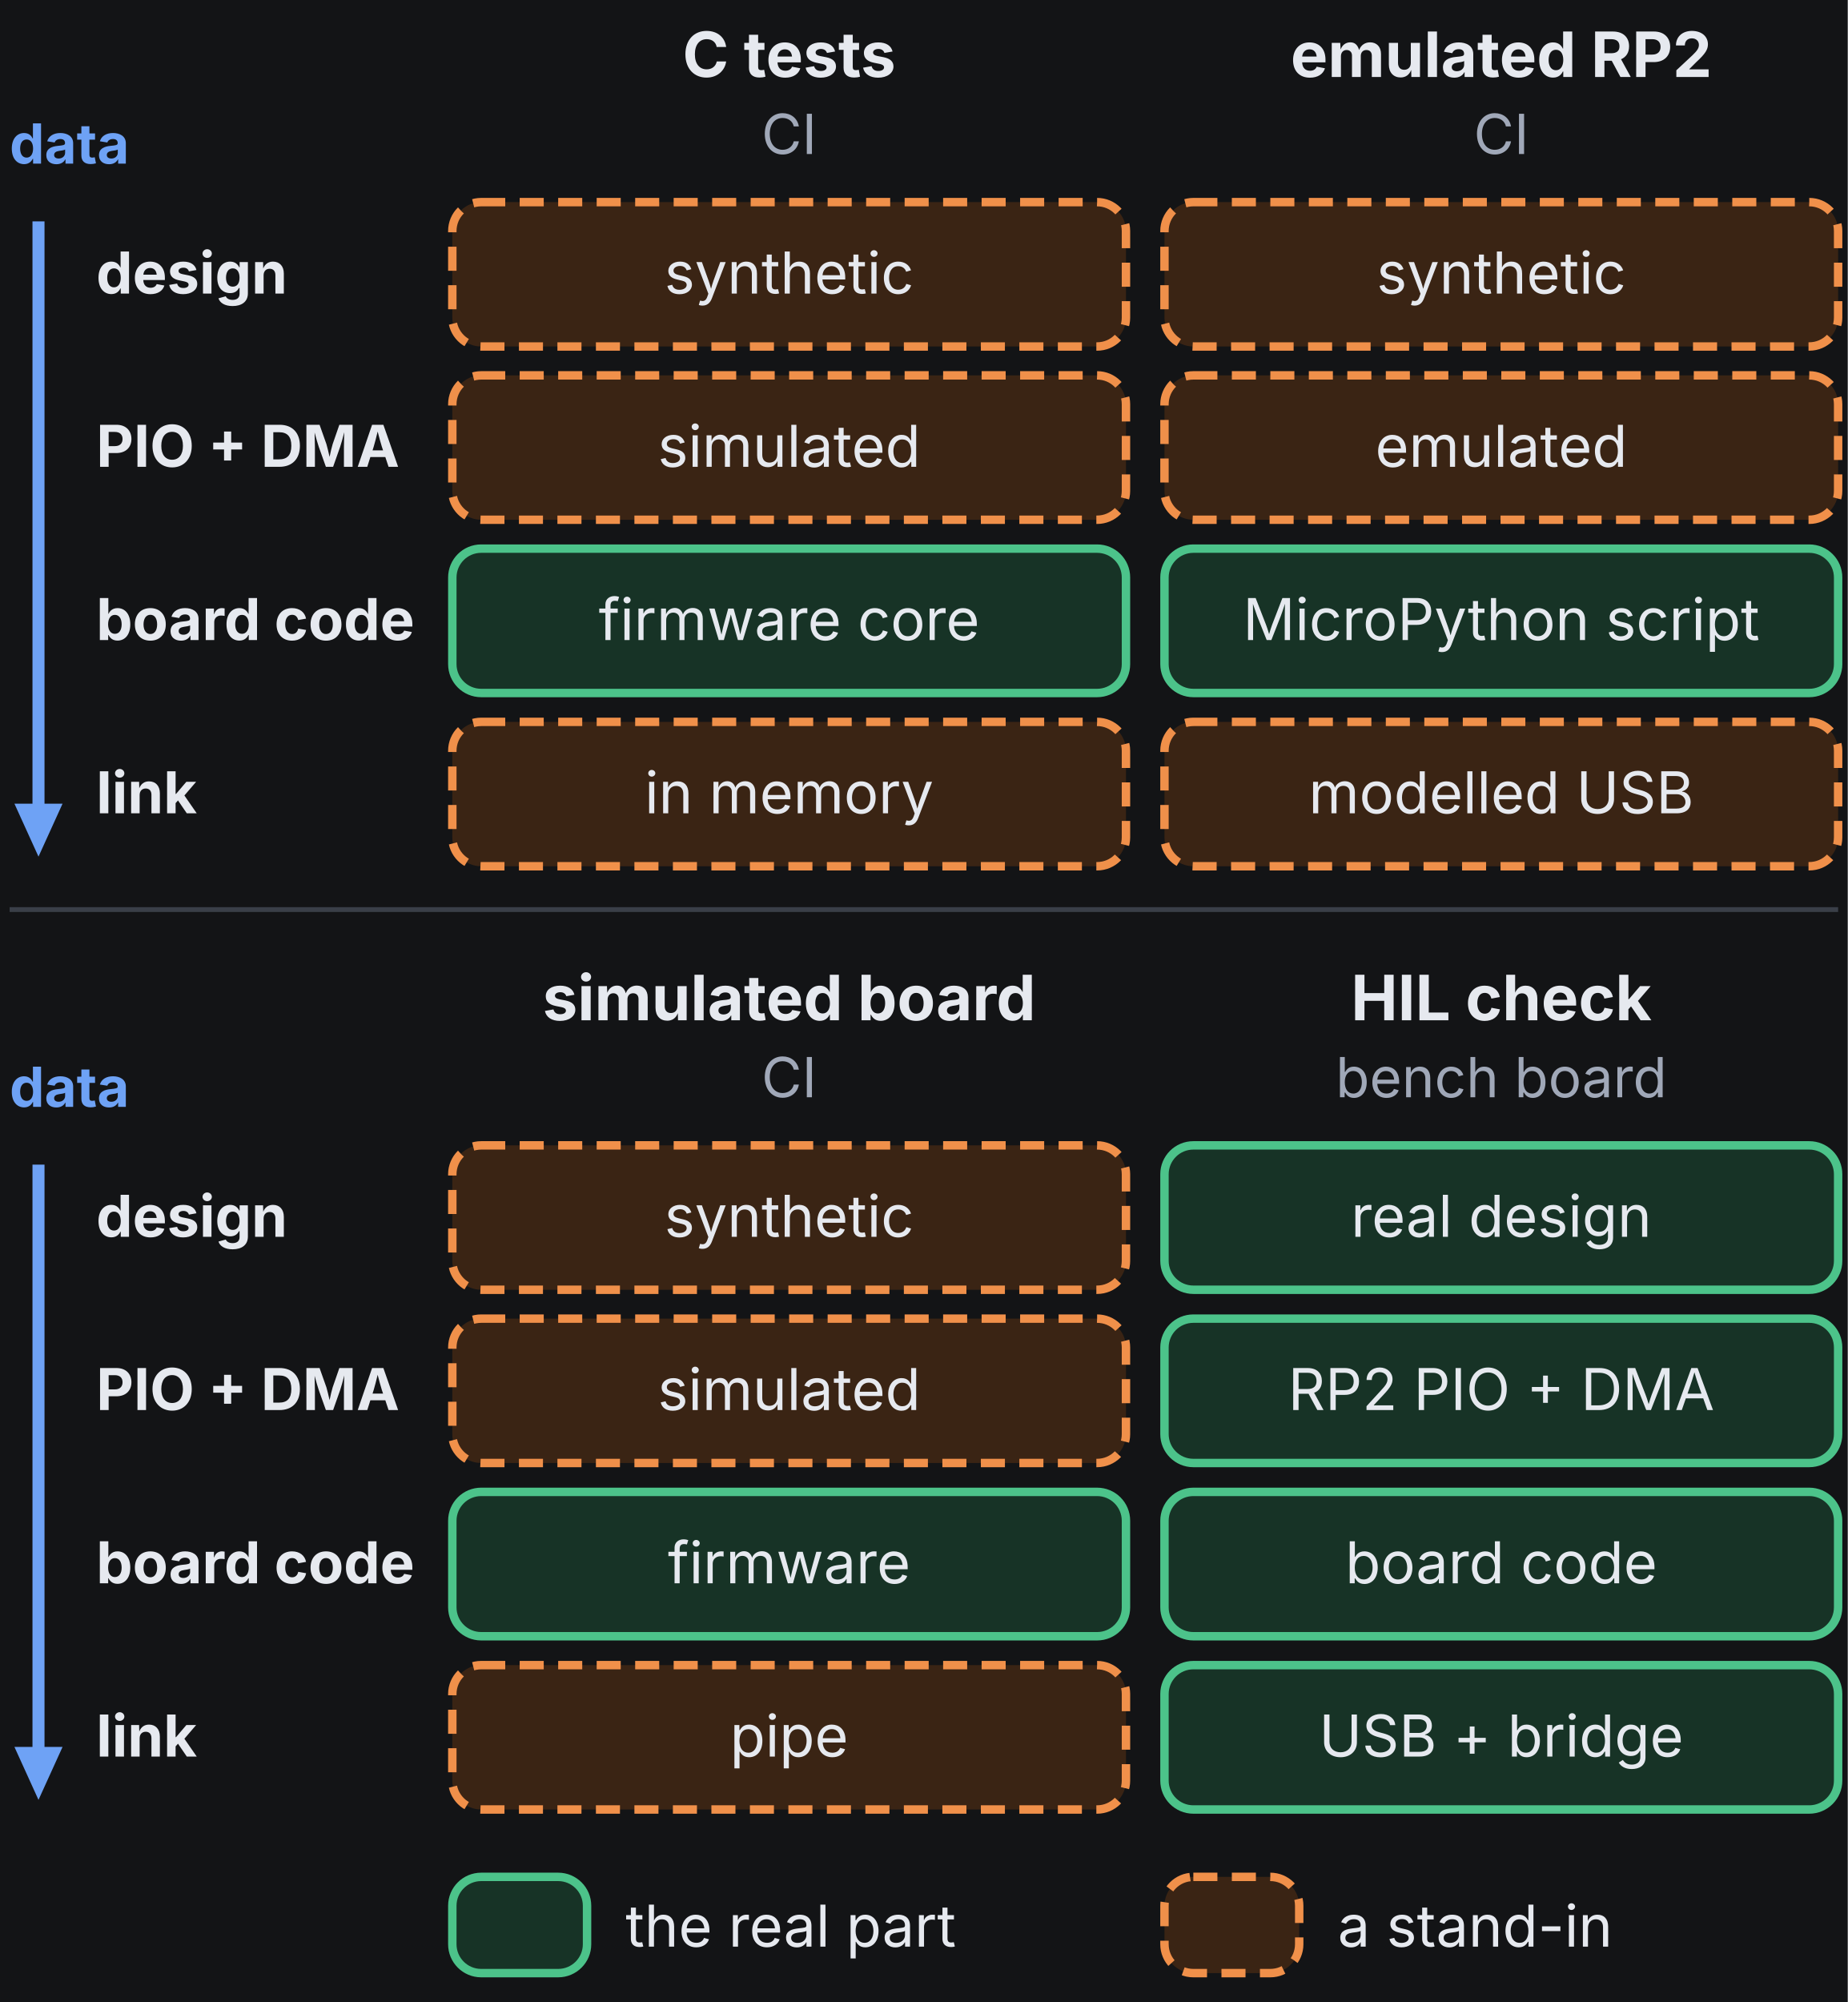
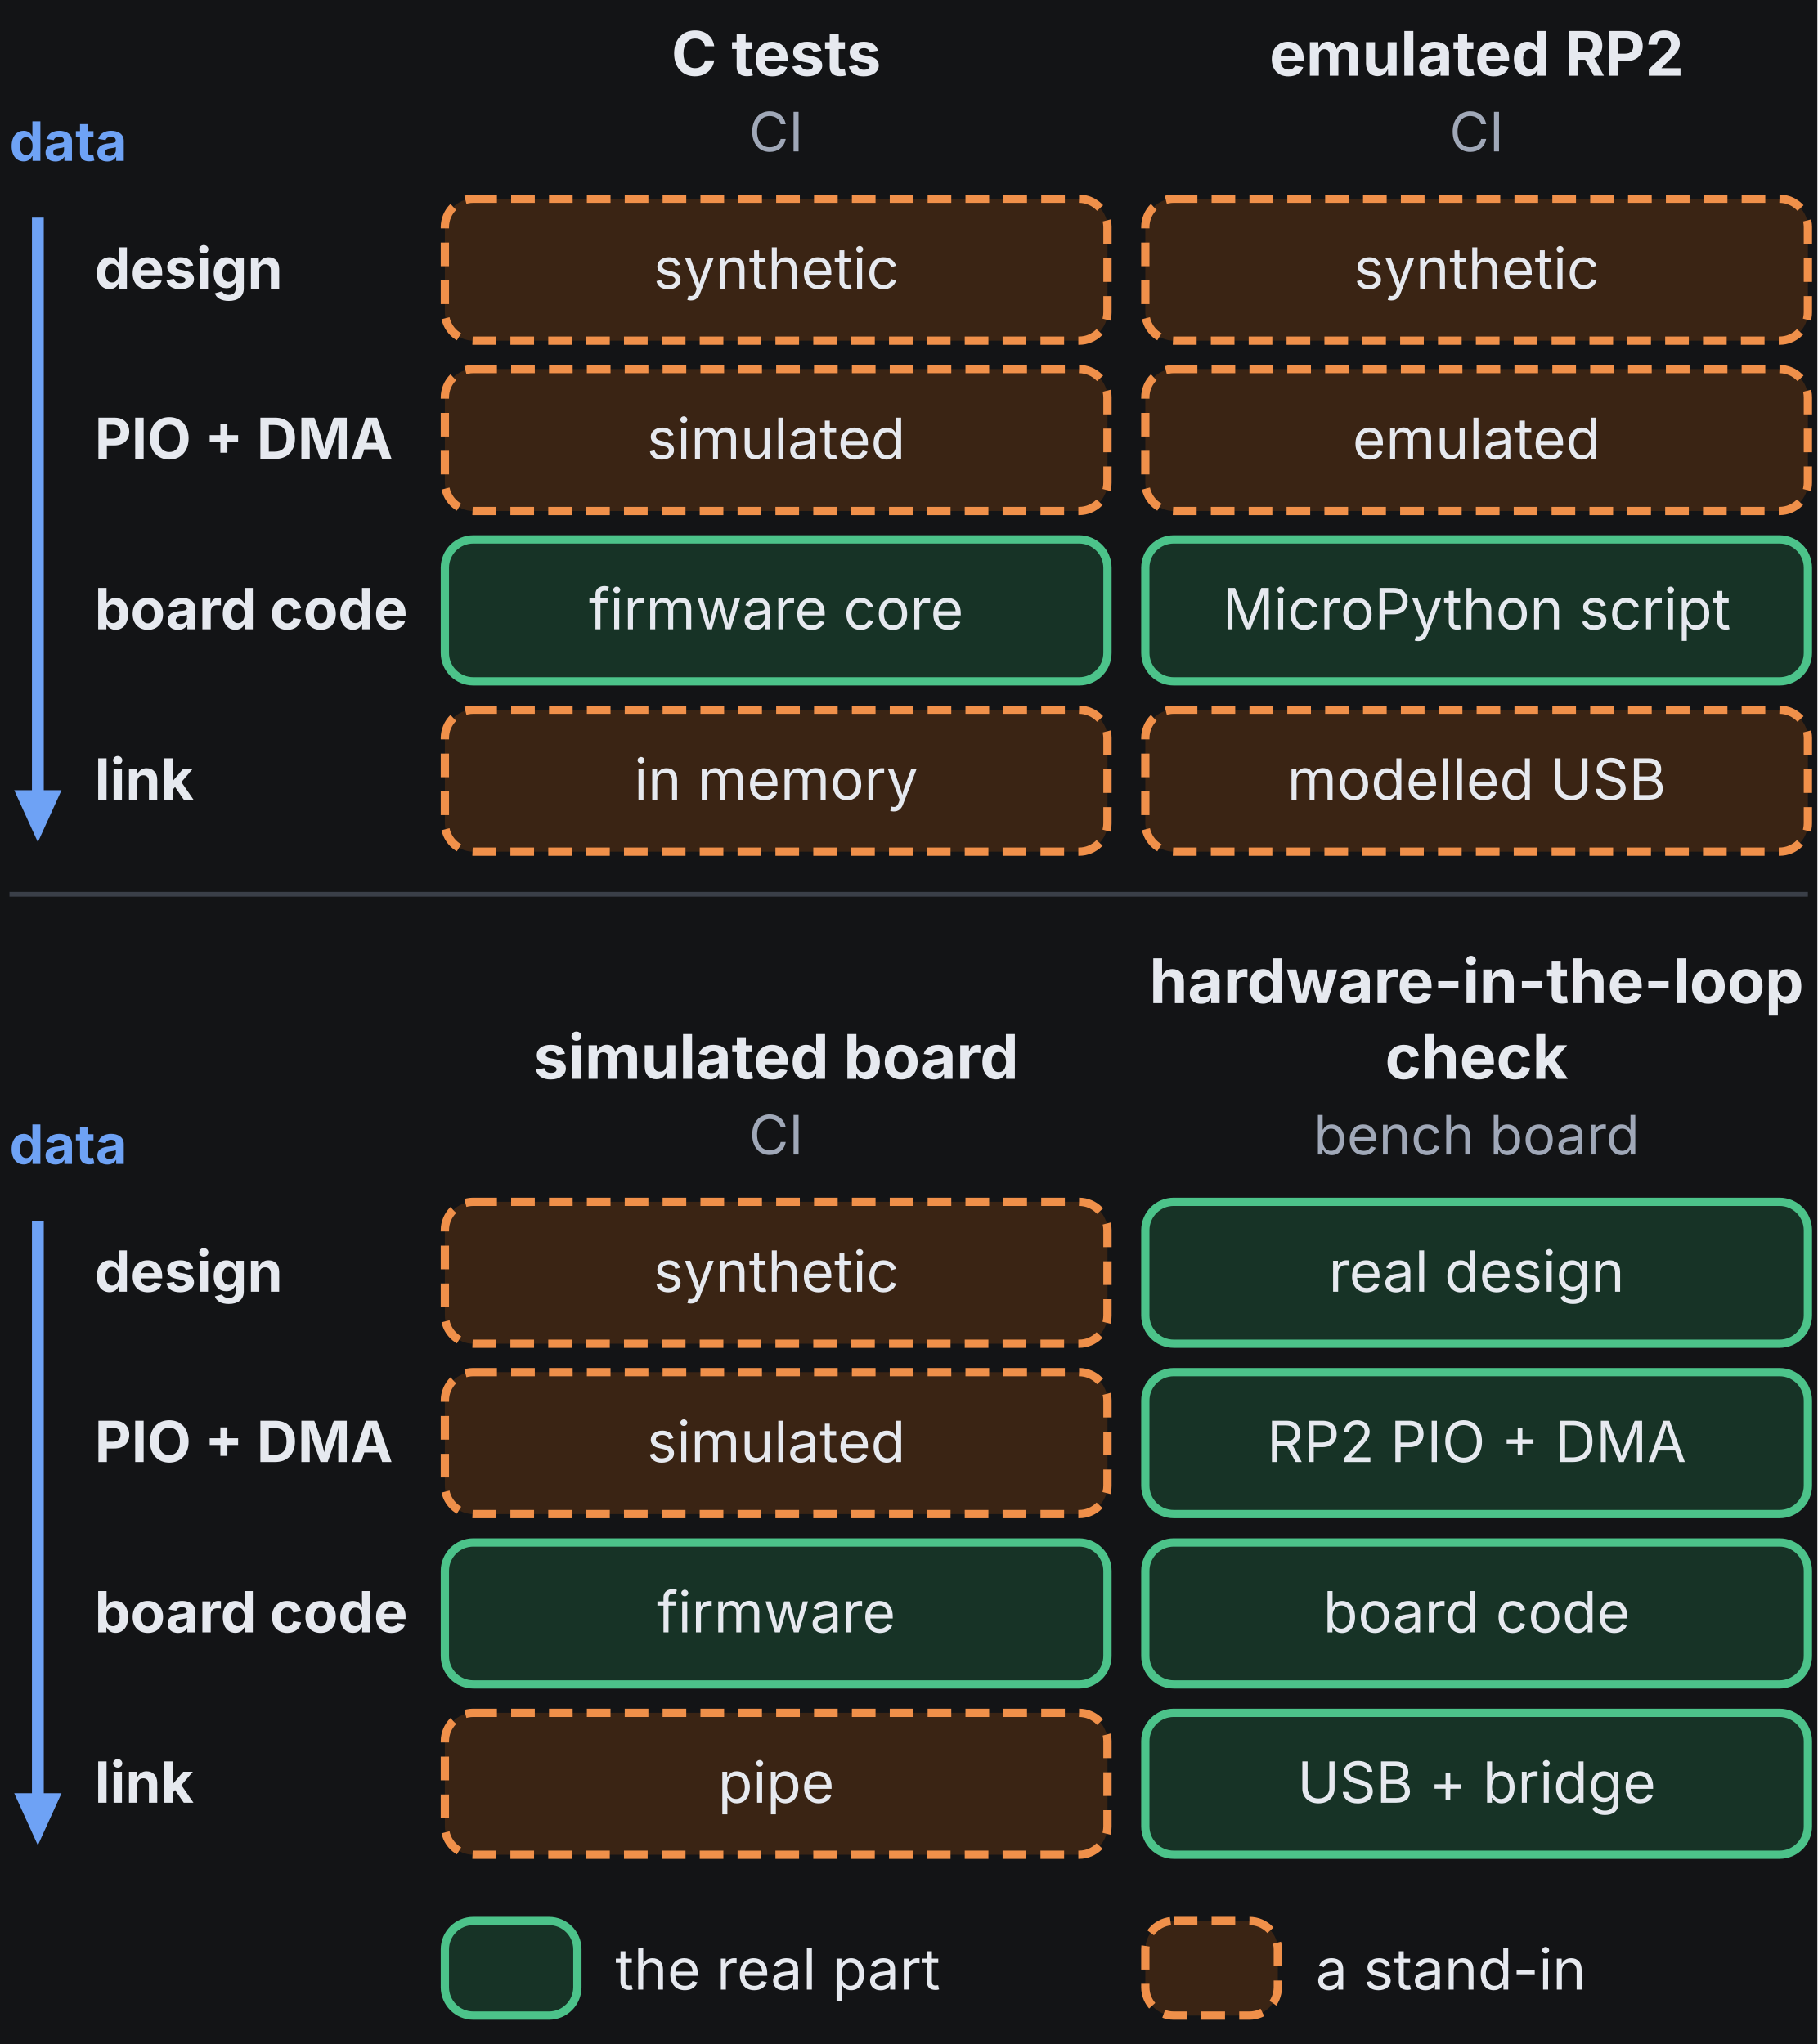
- <svg xmlns="http://www.w3.org/2000/svg" width="384" height="416" viewBox="0 0 384 416" font-family="Inter, 'Segoe UI', Helvetica, Arial, sans-serif">
-   <rect x="0" y="0" width="384" height="416" fill="#131416" />
+ <svg xmlns="http://www.w3.org/2000/svg" width="384" height="432" viewBox="0 0 384 432" font-family="Inter, 'Segoe UI', Helvetica, Arial, sans-serif">
+   <rect x="0" y="0" width="384" height="432" fill="#131416" />
  <text x="2" y="34" font-size="11.5" fill="#6ea2f5" text-anchor="start" font-weight="bold">data</text>
  <path d="M8 46 V170" stroke="#6ea2f5" stroke-width="2.5" fill="none" />
  <path d="M3 167 L8 178 L13 167 Z" fill="#6ea2f5" />
  <text x="20" y="61.0" font-size="12" fill="#e6e9ef" text-anchor="start" font-weight="bold">design</text>
  <text x="20" y="97.0" font-size="12" fill="#e6e9ef" text-anchor="start" font-weight="bold">PIO + DMA</text>
  <text x="20" y="133.0" font-size="12" fill="#e6e9ef" text-anchor="start" font-weight="bold">board code</text>
  <text x="20" y="169.0" font-size="12" fill="#e6e9ef" text-anchor="start" font-weight="bold">link</text>
  <text x="164.0" y="16" font-size="13" fill="#e6e9ef" text-anchor="middle" font-weight="bold">C tests</text>
  <text x="164.0" y="32" font-size="11.5" fill="#a0a8b8" text-anchor="middle" font-weight="normal">CI</text>
  <rect x="94" y="42" width="140" height="30" rx="6" fill="#3a2414" stroke="#f0904a" stroke-width="1.75" stroke-dasharray="5 3" />
  <text x="164.0" y="61.0" font-size="12" fill="#e6e9ef" text-anchor="middle" font-weight="normal">synthetic</text>
  <rect x="94" y="78" width="140" height="30" rx="6" fill="#3a2414" stroke="#f0904a" stroke-width="1.75" stroke-dasharray="5 3" />
  <text x="164.0" y="97.0" font-size="12" fill="#e6e9ef" text-anchor="middle" font-weight="normal">simulated</text>
  <rect x="94" y="114" width="140" height="30" rx="6" fill="#173326" stroke="#4cc38a" stroke-width="1.75" />
  <text x="164.0" y="133.0" font-size="12" fill="#e6e9ef" text-anchor="middle" font-weight="normal">firmware core</text>
  <rect x="94" y="150" width="140" height="30" rx="6" fill="#3a2414" stroke="#f0904a" stroke-width="1.75" stroke-dasharray="5 3" />
  <text x="164.0" y="169.0" font-size="12" fill="#e6e9ef" text-anchor="middle" font-weight="normal">in memory</text>
  <text x="312.0" y="16" font-size="13" fill="#e6e9ef" text-anchor="middle" font-weight="bold">emulated RP2</text>
  <text x="312.0" y="32" font-size="11.5" fill="#a0a8b8" text-anchor="middle" font-weight="normal">CI</text>
  <rect x="242" y="42" width="140" height="30" rx="6" fill="#3a2414" stroke="#f0904a" stroke-width="1.75" stroke-dasharray="5 3" />
  <text x="312.0" y="61.0" font-size="12" fill="#e6e9ef" text-anchor="middle" font-weight="normal">synthetic</text>
  <rect x="242" y="78" width="140" height="30" rx="6" fill="#3a2414" stroke="#f0904a" stroke-width="1.75" stroke-dasharray="5 3" />
  <text x="312.0" y="97.0" font-size="12" fill="#e6e9ef" text-anchor="middle" font-weight="normal">emulated</text>
  <rect x="242" y="114" width="140" height="30" rx="6" fill="#173326" stroke="#4cc38a" stroke-width="1.75" />
  <text x="312.0" y="133.0" font-size="12" fill="#e6e9ef" text-anchor="middle" font-weight="normal">MicroPython script</text>
  <rect x="242" y="150" width="140" height="30" rx="6" fill="#3a2414" stroke="#f0904a" stroke-width="1.75" stroke-dasharray="5 3" />
  <text x="312.0" y="169.0" font-size="12" fill="#e6e9ef" text-anchor="middle" font-weight="normal">modelled USB</text>
  <line x1="2" y1="189.0" x2="382" y2="189.0" stroke="#3a3f48" stroke-width="1" />
-   <text x="2" y="230" font-size="11.5" fill="#6ea2f5" text-anchor="start" font-weight="bold">data</text>
-   <path d="M8 242 V366" stroke="#6ea2f5" stroke-width="2.5" fill="none" />
-   <path d="M3 363 L8 374 L13 363 Z" fill="#6ea2f5" />
-   <text x="20" y="257.0" font-size="12" fill="#e6e9ef" text-anchor="start" font-weight="bold">design</text>
-   <text x="20" y="293.0" font-size="12" fill="#e6e9ef" text-anchor="start" font-weight="bold">PIO + DMA</text>
-   <text x="20" y="329.0" font-size="12" fill="#e6e9ef" text-anchor="start" font-weight="bold">board code</text>
-   <text x="20" y="365.0" font-size="12" fill="#e6e9ef" text-anchor="start" font-weight="bold">link</text>
-   <text x="164.0" y="212" font-size="13" fill="#e6e9ef" text-anchor="middle" font-weight="bold">simulated board</text>
-   <text x="164.0" y="228" font-size="11.5" fill="#a0a8b8" text-anchor="middle" font-weight="normal">CI</text>
-   <rect x="94" y="238" width="140" height="30" rx="6" fill="#3a2414" stroke="#f0904a" stroke-width="1.75" stroke-dasharray="5 3" />
-   <text x="164.0" y="257.0" font-size="12" fill="#e6e9ef" text-anchor="middle" font-weight="normal">synthetic</text>
-   <rect x="94" y="274" width="140" height="30" rx="6" fill="#3a2414" stroke="#f0904a" stroke-width="1.75" stroke-dasharray="5 3" />
-   <text x="164.0" y="293.0" font-size="12" fill="#e6e9ef" text-anchor="middle" font-weight="normal">simulated</text>
-   <rect x="94" y="310" width="140" height="30" rx="6" fill="#173326" stroke="#4cc38a" stroke-width="1.75" />
-   <text x="164.0" y="329.0" font-size="12" fill="#e6e9ef" text-anchor="middle" font-weight="normal">firmware</text>
-   <rect x="94" y="346" width="140" height="30" rx="6" fill="#3a2414" stroke="#f0904a" stroke-width="1.75" stroke-dasharray="5 3" />
-   <text x="164.0" y="365.0" font-size="12" fill="#e6e9ef" text-anchor="middle" font-weight="normal">pipe</text>
-   <text x="312.0" y="212" font-size="13" fill="#e6e9ef" text-anchor="middle" font-weight="bold">HIL check</text>
-   <text x="312.0" y="228" font-size="11.5" fill="#a0a8b8" text-anchor="middle" font-weight="normal">bench board</text>
-   <rect x="242" y="238" width="140" height="30" rx="6" fill="#173326" stroke="#4cc38a" stroke-width="1.75" />
-   <text x="312.0" y="257.0" font-size="12" fill="#e6e9ef" text-anchor="middle" font-weight="normal">real design</text>
-   <rect x="242" y="274" width="140" height="30" rx="6" fill="#173326" stroke="#4cc38a" stroke-width="1.75" />
-   <text x="312.0" y="293.0" font-size="12" fill="#e6e9ef" text-anchor="middle" font-weight="normal">RP2 PIO + DMA</text>
-   <rect x="242" y="310" width="140" height="30" rx="6" fill="#173326" stroke="#4cc38a" stroke-width="1.75" />
-   <text x="312.0" y="329.0" font-size="12" fill="#e6e9ef" text-anchor="middle" font-weight="normal">board code</text>
-   <rect x="242" y="346" width="140" height="30" rx="6" fill="#173326" stroke="#4cc38a" stroke-width="1.75" />
-   <text x="312.0" y="365.0" font-size="12" fill="#e6e9ef" text-anchor="middle" font-weight="normal">USB + bridge</text>
-   <rect x="94" y="390" width="28" height="20" rx="6" fill="#173326" stroke="#4cc38a" stroke-width="1.75" />
-   <text x="130" y="404.5" font-size="12" fill="#e6e9ef" text-anchor="start" font-weight="normal">the real part</text>
-   <rect x="242" y="390" width="28" height="20" rx="6" fill="#3a2414" stroke="#f0904a" stroke-width="1.75" stroke-dasharray="5 3" />
-   <text x="278" y="404.5" font-size="12" fill="#e6e9ef" text-anchor="start" font-weight="normal">a stand-in</text>
+   <text x="2" y="246" font-size="11.5" fill="#6ea2f5" text-anchor="start" font-weight="bold">data</text>
+   <path d="M8 258 V382" stroke="#6ea2f5" stroke-width="2.5" fill="none" />
+   <path d="M3 379 L8 390 L13 379 Z" fill="#6ea2f5" />
+   <text x="20" y="273.0" font-size="12" fill="#e6e9ef" text-anchor="start" font-weight="bold">design</text>
+   <text x="20" y="309.0" font-size="12" fill="#e6e9ef" text-anchor="start" font-weight="bold">PIO + DMA</text>
+   <text x="20" y="345.0" font-size="12" fill="#e6e9ef" text-anchor="start" font-weight="bold">board code</text>
+   <text x="20" y="381.0" font-size="12" fill="#e6e9ef" text-anchor="start" font-weight="bold">link</text>
+   <text x="164.0" y="228" font-size="13" fill="#e6e9ef" text-anchor="middle" font-weight="bold">simulated board</text>
+   <text x="164.0" y="244" font-size="11.5" fill="#a0a8b8" text-anchor="middle" font-weight="normal">CI</text>
+   <rect x="94" y="254" width="140" height="30" rx="6" fill="#3a2414" stroke="#f0904a" stroke-width="1.75" stroke-dasharray="5 3" />
+   <text x="164.0" y="273.0" font-size="12" fill="#e6e9ef" text-anchor="middle" font-weight="normal">synthetic</text>
+   <rect x="94" y="290" width="140" height="30" rx="6" fill="#3a2414" stroke="#f0904a" stroke-width="1.75" stroke-dasharray="5 3" />
+   <text x="164.0" y="309.0" font-size="12" fill="#e6e9ef" text-anchor="middle" font-weight="normal">simulated</text>
+   <rect x="94" y="326" width="140" height="30" rx="6" fill="#173326" stroke="#4cc38a" stroke-width="1.75" />
+   <text x="164.0" y="345.0" font-size="12" fill="#e6e9ef" text-anchor="middle" font-weight="normal">firmware</text>
+   <rect x="94" y="362" width="140" height="30" rx="6" fill="#3a2414" stroke="#f0904a" stroke-width="1.75" stroke-dasharray="5 3" />
+   <text x="164.0" y="381.0" font-size="12" fill="#e6e9ef" text-anchor="middle" font-weight="normal">pipe</text>
+   <text x="312.0" y="212" font-size="13" fill="#e6e9ef" text-anchor="middle" font-weight="bold">hardware-in-the-loop</text>
+   <text x="312.0" y="228" font-size="13" fill="#e6e9ef" text-anchor="middle" font-weight="bold">check</text>
+   <text x="312.0" y="244" font-size="11.5" fill="#a0a8b8" text-anchor="middle" font-weight="normal">bench board</text>
+   <rect x="242" y="254" width="140" height="30" rx="6" fill="#173326" stroke="#4cc38a" stroke-width="1.75" />
+   <text x="312.0" y="273.0" font-size="12" fill="#e6e9ef" text-anchor="middle" font-weight="normal">real design</text>
+   <rect x="242" y="290" width="140" height="30" rx="6" fill="#173326" stroke="#4cc38a" stroke-width="1.75" />
+   <text x="312.0" y="309.0" font-size="12" fill="#e6e9ef" text-anchor="middle" font-weight="normal">RP2 PIO + DMA</text>
+   <rect x="242" y="326" width="140" height="30" rx="6" fill="#173326" stroke="#4cc38a" stroke-width="1.75" />
+   <text x="312.0" y="345.0" font-size="12" fill="#e6e9ef" text-anchor="middle" font-weight="normal">board code</text>
+   <rect x="242" y="362" width="140" height="30" rx="6" fill="#173326" stroke="#4cc38a" stroke-width="1.75" />
+   <text x="312.0" y="381.0" font-size="12" fill="#e6e9ef" text-anchor="middle" font-weight="normal">USB + bridge</text>
+   <rect x="94" y="406" width="28" height="20" rx="6" fill="#173326" stroke="#4cc38a" stroke-width="1.75" />
+   <text x="130" y="420.5" font-size="12" fill="#e6e9ef" text-anchor="start" font-weight="normal">the real part</text>
+   <rect x="242" y="406" width="28" height="20" rx="6" fill="#3a2414" stroke="#f0904a" stroke-width="1.75" stroke-dasharray="5 3" />
+   <text x="278" y="420.5" font-size="12" fill="#e6e9ef" text-anchor="start" font-weight="normal">a stand-in</text>
</svg>
